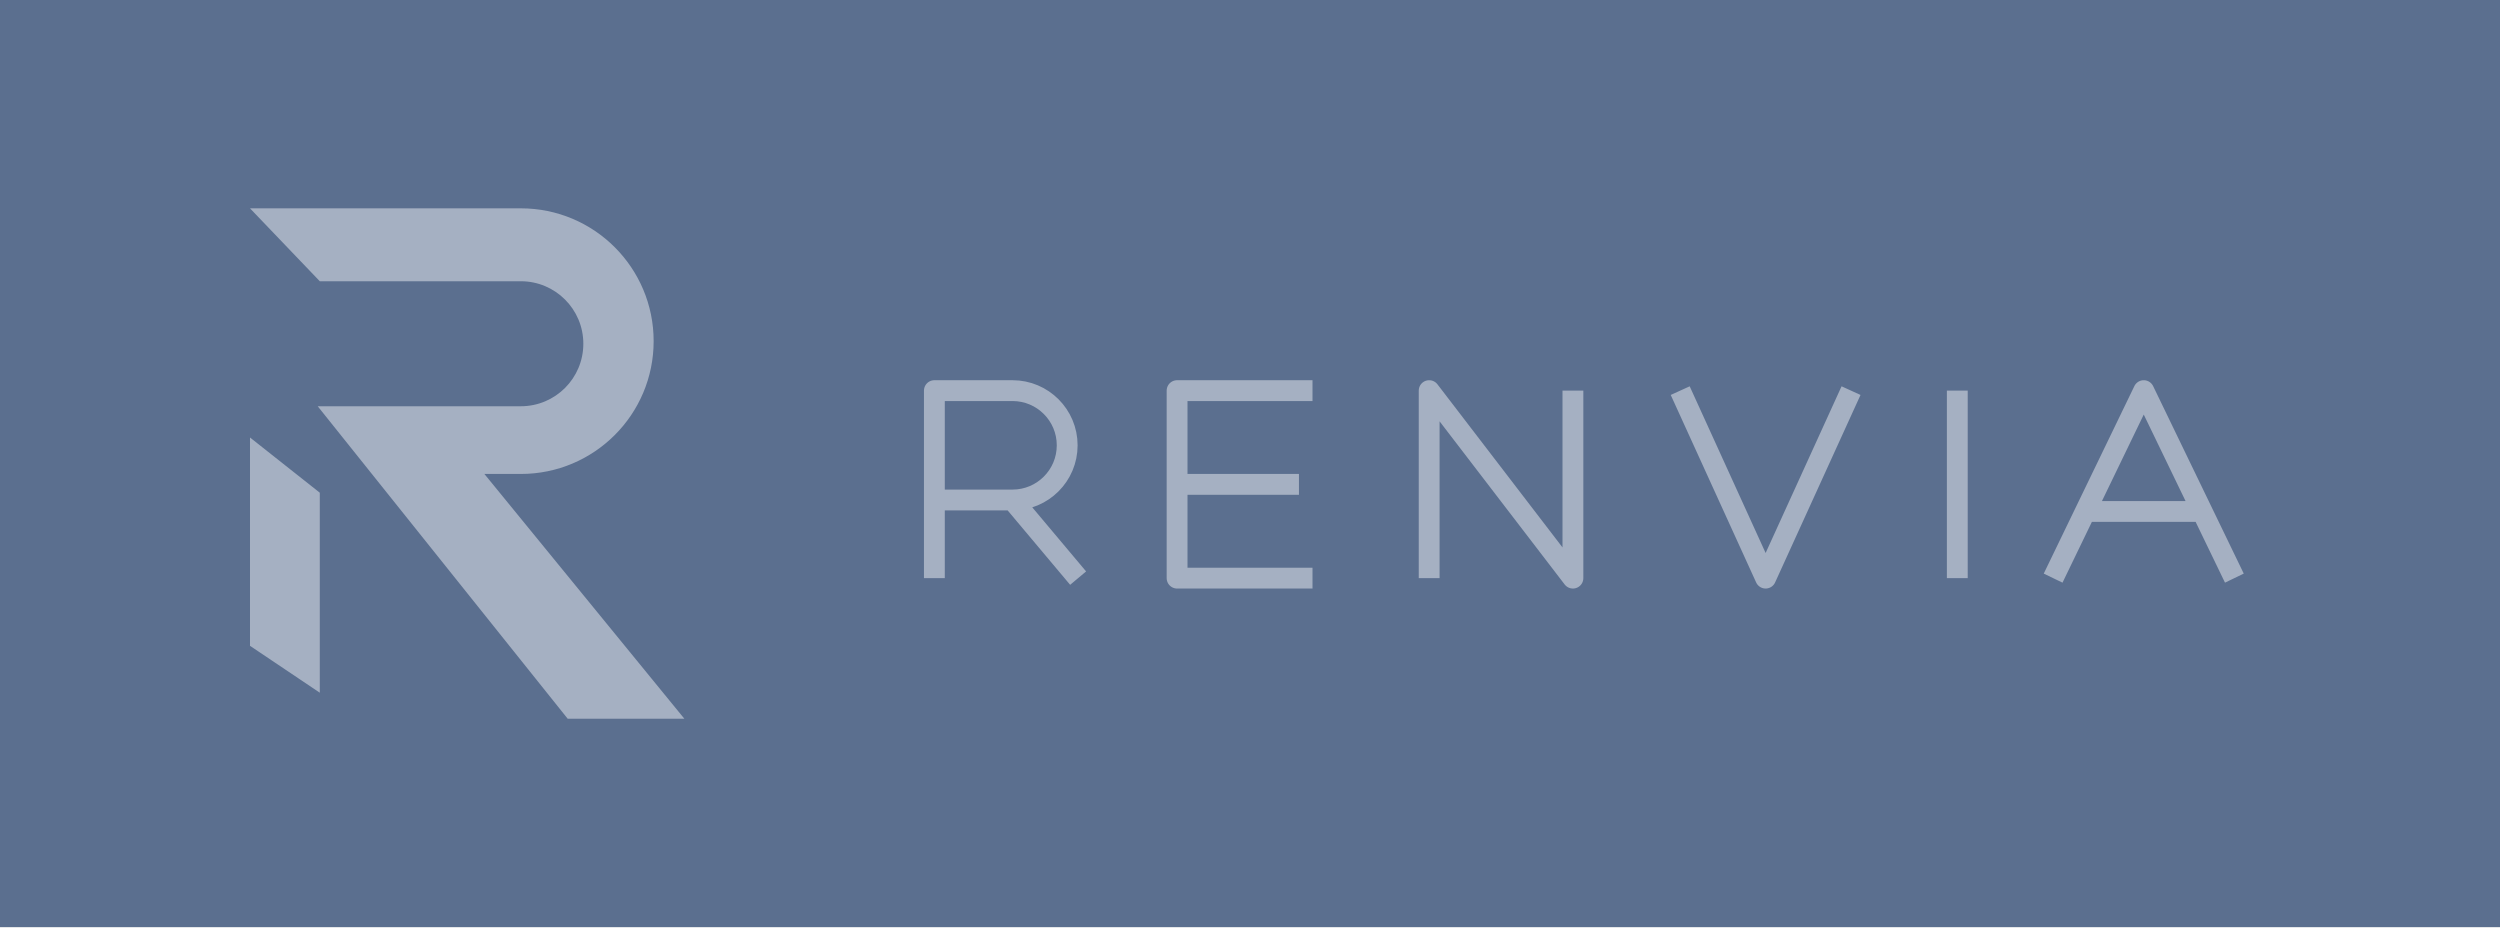
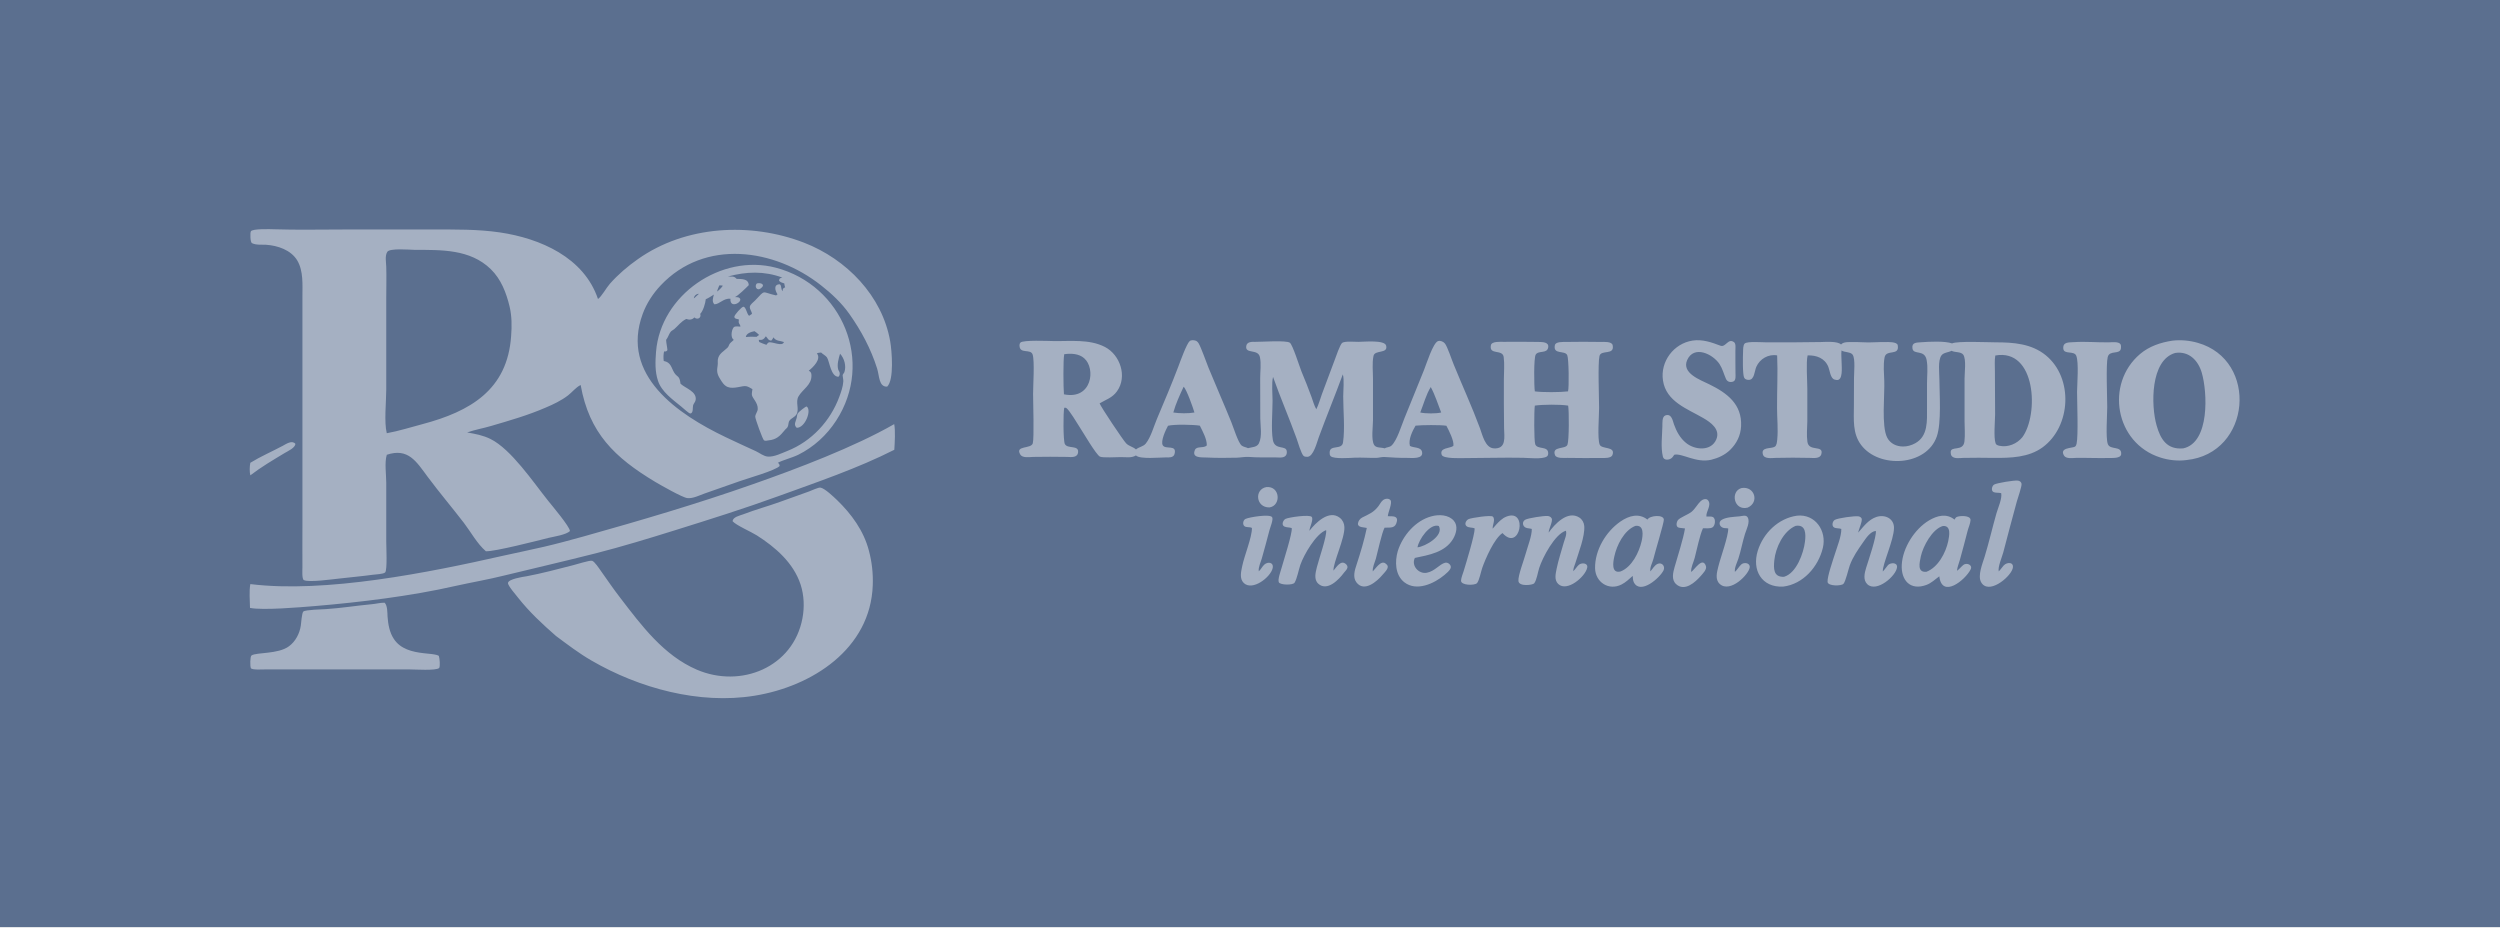
<svg xmlns="http://www.w3.org/2000/svg" viewBox="-24 -20 240 89" width="720" height="267">
  <rect x="-24" y="-20" width="240" height="89" fill="#5b6f8f" />
  <g opacity="0.45">
-     <path d="M0 0H26A12.75 12.75 0 0 1 26 25.5H22.5L41.7 49H30.5L6.5 19H26A6 6 0 0 0 26 7H6.7ZM0 22L6.7 27.3V46.5L0 42Z" fill="#fff" />
-     <path d="M1 19V1H8.5A5.25 5.25 0 0 1 8.5 11.5H1M8.5 11.5L14.8 19M37.3 1H24.3V19H37.3M24.3 10H36M48.5 19V1L62.3 19V1M72.6 1L80.8 19L89 1M99.2 1V19M108.4 19L117.1 1L125.8 19M111.5 12.6H122.7" transform="translate(64.7 16.5)" fill="none" stroke="#fff" stroke-width="2" stroke-linejoin="round" />
+     <path transform="translate(0 2) scale(0.103974) translate(-463 -147.6)" fill="#fff" fill-rule="evenodd" d="M784.3 212.1C787.7 209.7 792 201.7 795.3 198C802.9 189.4 811.7 181.9 821.1 175.3C865.2 144.1 925.2 141 974.6 160.1C1013.8 175.3 1046.8 209.1 1054.1 251.2C1055.6 259.7 1057.9 286.7 1051.3 293C1043.5 293.3 1044.2 283.2 1042 276.2C1036.3 258.1 1027.3 241.3 1016.4 225.9C1009.3 215.8 999.9 207 990.3 199.5C947.1 165.4 882.9 156.3 842.2 199.5C835.1 207 829.2 216 825.6 225.8C804.7 282.6 858.2 318.6 902.1 339.6C911.4 344.1 920.8 348.3 930.1 352.6C933.5 354.2 937.4 357.4 941.3 357.6C947.2 357.9 953.7 354.5 959.1 352.4C981.5 343.5 998.8 324.9 1007.1 302.4C1008.8 297.8 1010.5 293.1 1010.8 288.2C1010.9 286.4 1010.3 284.5 1010.2 282.7C1010.2 281.4 1011.4 280.7 1011.8 279.6C1013.7 274 1011.8 266.9 1007.8 262.6C1006.5 266.8 1004.8 272.8 1006.1 277.2C1006.5 278.6 1007.5 279.1 1007.5 280.8C1007.5 282.2 1007.3 282.9 1006.3 283.9C999.2 283.8 998.1 269.6 995.7 266C994.6 264.4 991.8 263 990.3 261.5C988.8 261.6 987.7 261.7 986.4 262.3C990.8 267.6 982.8 275.2 978.9 278.3C980.9 279.3 981.4 280.5 981.4 282.8C981.5 291.6 973.2 295.4 969.4 302.1C966.4 307.4 970.5 313.7 967.5 318.7C965.9 321.3 962.8 322 961.1 324.4C959.9 326 960.4 328.4 959.4 330.2C958.8 331.4 957.6 332 956.8 333.1C952.4 338.5 949.1 341.9 941.8 342.6C940.5 342.8 938.8 343.3 937.6 342.6C936.4 341.9 929.5 322.8 929.5 320.8C929.6 318.2 931.7 316.2 931.8 313.7C932.1 307.9 926.9 303.8 926.4 300.7C926.2 299 926.7 297 926.9 295.3C925.4 294.4 922.9 292.9 921.2 292.6C917.7 291.8 909.7 295.6 904 293.3C900.6 291.9 898.8 288.7 897 285.8C894.1 281.2 893.9 278.5 894.8 273.2C895.1 271.4 894.7 269.5 895 267.8C895.9 262.3 900.7 260.3 904.1 256.8C905 255.9 905.2 254.3 906 253.3C907.1 251.9 908.6 251 909.7 249.8C906 247.4 908 239 910.1 237.8C911.6 237 914.2 237.6 915.8 237.6C915.8 236 914.8 235.5 914.3 233.9C914 233 914.5 231.9 914.3 230.9C912.9 230.4 910.5 230.6 910.2 228.6C910 226.9 917.1 219.1 918.6 219.2C921 219.5 921.6 225.7 923.8 227.6L926.5 225.8C926.3 223.6 924.3 221.6 924.5 219.3C924.7 217.1 927.9 215 929.3 213.5C939.4 202.9 934.9 205.7 948.8 208.8C949.2 208.4 949.5 208.1 950.1 207.8C947.8 204.5 946.1 198.4 952.3 198.5C954.2 200.3 952.8 203.3 955 204.8C954.5 202.7 955.3 202.1 957.1 201.3C956.7 200.1 956.4 198.9 956.3 197.7C954.4 197.1 952.9 196.7 951.5 195.3C951.6 193 952.5 192.8 954.5 192.3C937.8 186.1 921.2 186.7 904.3 191.3C907.9 191.7 909.7 190.5 912.3 193.5C916.6 193.7 923.3 193.1 923.5 199.3C921.1 201.8 913.7 209 910.8 210.3C911.9 210.4 913.5 210.3 914.4 210.8C920 213.9 905.8 222.3 906.6 211.8C900 211.3 896.8 216.8 891.8 217C889.2 214.5 890.6 210.9 891.3 208C888.8 209.5 886.4 211.2 883.8 212.3C883.5 216 881.4 223.1 878.7 225.8C880 229.5 876.1 231.7 873.3 229.1C871.1 231.4 868.6 231.5 865.8 230.5C860.9 232.9 858.6 236.5 854.7 239.9C853.6 240.8 852.1 241.4 851.3 242.5C849.7 244.6 849.1 247.4 847.2 249.8C847.3 253 848.2 256.1 848.4 259.3C847.5 260.6 846.8 260.6 845.3 260.5C844.7 263.4 844.6 266.3 845 269.3C851.8 270.5 851.9 275.6 854.7 280.1C857.4 284.5 859.6 282.4 860.5 290.3C865.1 294.6 875.6 297.4 874.5 305.2C874.2 307.2 872.6 308.5 872.1 310.3C871.6 312.3 872.5 317.4 869.6 317.8C868.3 317.9 862.7 312.6 861.3 311.5C853.3 304.9 843.1 297.9 839.7 287.6C836.8 279 837.2 269.6 837.9 260.8C842.1 208.4 898.1 169.9 948.6 183.2C1010.1 199.4 1039.5 270.2 1004.2 324.4C995.5 337.8 983.5 348.8 969.2 355.9C963.8 358.6 954.3 361 950.4 363.3C951.6 364.3 951.9 364.7 952 366.3C948 370.5 922.4 377.7 915.4 380.2L882.9 391.6C878.1 393.3 871.9 396.5 866.8 395.9C862.4 395.5 841.8 383.7 836.9 380.8C799.7 358.4 776.2 335.9 768.3 291.5C764.1 293.4 760.2 298.4 756.5 301.2C750.3 305.9 743.2 309.3 736.1 312.3C719.8 319.4 702.7 324.3 685.6 329.3C678.3 331.5 670.7 332.7 663.5 335.3C671 336.6 678.1 337.9 685 341.3C704.2 350.8 724.5 381.2 738.3 398.4C741.8 402.8 758.3 422.3 758.4 426.3C755.2 429.7 743.6 431.5 738.8 432.6C728.1 435.3 689.2 445.3 680.8 445C672.6 437.9 667 427.3 660.5 418.8C649.5 404.5 637.8 390.7 627 376.2C616.6 362.2 609.1 349.3 589.3 355.9C587.1 363.2 588.8 374 588.8 381.8L588.8 436.3C588.8 440.4 589.9 462.4 587.8 464.5C586.1 466.2 578.7 466.3 576.3 466.7C566 468.1 555.6 469 545.3 470.2C539.2 470.8 517.2 474 512.7 471.6C510.8 470.6 511.4 462 511.4 459.8C511.3 447.6 511.4 435.4 511.4 423.3L511.4 269.8L511.4 209.8C511.4 199 512.4 186.3 506.7 176.6C500.9 166.8 488.5 162.7 477.8 162C473.7 161.8 468.5 162.4 464.8 160.5C463.2 159.7 463 151.1 463.8 149.6C465.3 147 482 147.6 485.3 147.7C506.7 148.4 528.3 147.9 549.8 147.9L597.8 147.9L631.8 147.9C652.4 147.9 673.3 147.6 693.7 150.6C731 156.1 771.4 173.7 784.3 212.1ZM589.3 336C586.7 325.9 588.8 306.8 588.8 295.8L588.8 211.3C588.8 201.6 589.1 191.9 588.8 182.3C588.7 178.2 587.4 172.2 589.8 168.5C592.1 165 610.3 166.6 614.8 166.7C639.7 166.8 666.1 165.9 685.3 184.5C694.9 193.9 699.6 206.3 702.7 219.1C704.8 228 704.8 237.2 704.1 246.3C700.7 296 666.3 315.9 622.3 327.6C611.3 330.5 600.4 334 589.3 336ZM931 197.7C934.7 196.7 939.2 198.8 934.8 202.1C931 205.2 928.4 200.3 931 197.7ZM896.3 199.5C897.4 199.5 898.5 199.5 899.6 199.8C898.1 201.9 896.4 203.6 894.3 205.2C894.6 203.3 895.6 201.3 896.3 199.5ZM877.5 207.3C875.8 208.6 874.5 210.3 872.8 211.5C873 209.2 875.1 207.2 877.5 207.3ZM928.8 241.8C930.3 242.8 931.8 243.9 933.1 245.3C932.2 245.8 931.5 246.3 930.8 247C927.4 246.9 924.1 246.8 920.8 247.2C921.2 243.7 925.8 242.4 928.8 241.8ZM939.3 246.5C941 248.2 941.4 250.4 944.3 250.5C945.2 249.6 945.7 248.7 946.3 247.5C948.6 251.1 952.5 250.5 956 251.8C954.5 256.5 945.2 251.1 941.9 252.2C941 252.6 940.4 253.7 939.8 254.4C937.5 253.7 935.3 252.7 933.2 251.8L932.7 249.8C936.1 250.2 937.4 249.3 939.3 246.5ZM967.8 331C964.5 328 967.1 325 967.8 321.7C968.1 320.4 968.1 318.7 968.8 317.6C969.5 316.4 975.9 311.3 976.9 311.3C981.9 314.3 975.7 331.1 967.8 331ZM1057.8 327.6C1059 333.5 1058.3 345 1057.9 351.3C1024.4 368.3 986.2 381.3 950.9 394.1C919.3 405.6 887.4 415.6 855.4 425.6C831.1 433.2 806.8 440.6 782.2 446.9C754.2 454 726.1 460.5 698.1 467.3C683 471.1 667.5 473.7 652.3 477.1C611.5 486.4 564.5 492.1 522.8 495.6C509.2 496.7 475.1 499.7 463 497.3C462.9 490.2 462.1 482.2 463.3 475.3C532.5 483.9 628.4 464.6 696.8 449.1C709.3 446.3 721.8 443.8 734.2 440.9C746.7 438 759.1 434.6 771.4 431.2C823.8 416.5 875.9 401.2 927.3 383.1C967.8 368.9 1020.9 348.8 1057.8 327.6ZM504.9 345.8C504.8 349.5 498 352.5 495 354.3C484.2 360.8 473.3 367.2 463.3 374.9C462.5 371.5 462.6 366.8 463.3 363.3C472.9 357.4 483.4 352.9 493.3 347.6C496.6 345.8 501.8 342.2 504.9 345.8ZM908.6 417.3C908.7 413.3 915.5 412 918.6 410.8C929.7 406.5 941.4 403.4 952.6 399.3L979.1 389.8C981.3 389 987.6 386 989.6 386.2C993.6 386.7 1002 394.9 1005 397.7C1018.4 410.7 1029.6 426 1034.4 444.3C1037.2 454.8 1038.4 465.3 1038 476.3C1036 535.2 981.8 569.9 928.7 578.4C877.8 586.6 822.4 571.5 778.3 545.9C766.7 539.2 756.3 531.2 745.5 523.2C733 512.3 721 501.1 710.7 488.1C709 485.9 700.9 476.6 701.2 474.3C701.5 470.6 715 468.6 718.3 468.1C732.7 465.4 747 461.5 761.2 457.9C764.3 457.2 776.7 453.1 778.9 453.8C781.2 454.5 785.3 460.8 786.8 462.9C792.8 471.3 798.5 479.8 804.8 487.9C824.5 513.6 844.9 541.1 875.5 554.3C916.2 571.8 964.6 552.2 973.1 506.8C975 496.6 974.6 485.7 971.4 475.8C964.8 455.7 948.2 441.3 930.9 430.3C925.7 427 912 421.1 908.6 417.3ZM587.3 492.5C590 495.1 589.8 501.7 590 505.3C590.5 512.3 591.8 519.9 595.8 525.9C601.9 535.3 612.8 537.9 623.2 539.1C625.5 539.4 636.8 540.1 637.4 541.8C638.1 543.6 638.8 551.6 637.6 552.8C634.8 555.4 615.3 554.1 610.8 554.1L514.8 554.1L476.3 554.1C474 554.1 464.8 554.7 463.8 552.9C463 551.3 463 542.2 464.4 541.2C469 538.1 488.9 540.2 499 532.7C505 528.3 508.8 521 509.9 513.7C510.3 511.4 510.8 501.8 512.3 500.6C514.2 499 529.9 498.6 533.3 498.4C547.3 497.5 561.2 495.2 575.3 493.9C579.2 493.6 583.3 492.4 587.3 492.5Z" />
+     <path transform="translate(73.865 12.666) scale(0.094335) translate(-147.2 -619.8)" fill="#fff" fill-rule="evenodd" d="M379.8 729.6C383.6 728.5 388.9 728.8 390.9 724.7C394.4 717.5 392.4 707 392.3 699.3L392.2 658.3C392.2 651.2 393.4 643.8 391.9 636.8C389.9 628.1 376.3 634.3 378.1 625.3C378.9 621.2 384 621.3 387.3 621.4C393.5 621.5 418.5 619.6 422.4 622.3C425.3 624.4 432.3 646.8 434.2 651.5C437.8 660 441.2 668.7 444.4 677.4C445.9 681.5 447.1 686.2 449.3 690C451.8 685.2 453.2 679.5 455.1 674.4C459.4 663 463.6 651.5 467.9 640.2C469.1 637 473.5 624 475.7 622.4C478.4 620.5 488.7 621.4 492.3 621.4C497.7 621.4 519 619.2 520.4 625.3C522.5 633.9 508.8 629.2 507.5 635.8C506 643.4 507 651.5 507 659.3L507 701.3C507 707.5 505 720.8 508.1 726.2C510.1 729.7 515.4 728.6 518.8 729.8C521 728.5 523.8 728.8 525.8 727C531.5 721.8 536 706.4 539.1 698.9C545.8 682.7 552.2 666.4 558.9 650.1C561.2 644.5 568.1 622.2 573.3 620.6C575.7 619.9 578.7 621.2 580.2 623.1C582.8 626.3 587.2 639.9 589.2 644.6C598 666.2 607.8 687.5 615.9 709.4C618.3 715.9 621.1 729.1 629.8 729.8C643 730.7 640.6 718.3 640.4 709.3C640.1 692.6 640.2 675.9 640.2 659.3C640.2 651.7 641 644.2 640 636.8C638.8 628.5 624.9 635.3 627 624.8C627.8 620.7 636.8 621.4 639.8 621.4C651.6 621.4 663.4 621.2 675.3 621.5C679.2 621.6 686.3 621.4 685.3 627.1C684.1 633.8 675.4 629.8 672.6 634.4C670.5 637.8 670.9 666.7 671.7 671.8C679.5 672.9 697.7 672.8 705.5 671.8C706.6 667.8 706.3 638.6 704.7 635C702.4 629.7 690 634.8 692.1 624.8C692.9 621 700.4 621.6 703.3 621.5C715 621.3 727 621.3 738.8 621.5C741.7 621.5 750.1 620.8 750.9 624.8C753.1 635.5 739.1 629 737.5 635.8C735.7 643.4 737.1 678.3 737.1 688.8C737.1 696.7 735.2 719.8 737.7 726C739.8 731 754.1 727.4 750.7 736.5C749.4 740.1 742.3 739.6 739.3 739.6C727.8 739.6 716.2 739.8 704.8 739.5C701.7 739.5 693.5 740.3 692.2 736.6C688.8 727.2 702.9 731.1 704.9 726.1C706.6 721.9 706.6 691.1 705.6 686.3C698 685 679.4 685.1 671.7 686.3C670.9 691.1 670.8 721.8 672.1 725.6C674.2 731.4 685.3 726.9 685.3 734.8C685.3 736 685 737.4 683.9 738.1C679.3 741.1 665.3 739.5 659.8 739.4C640.1 739 620.4 739.7 600.8 739.7C596.5 739.7 578.2 740.6 576.9 736.3C574.5 728.9 585.3 730 588.8 727.3C589.8 722.4 584.1 711.3 581.7 706.8C576.1 705.8 556.2 706 550.3 706.7C547.1 712.2 542.8 720.9 544.6 727.3C548.2 729.5 555.7 728.1 556.9 733.3C558.7 741 546.4 739.5 541.8 739.5C534 739.6 526.4 739.1 518.7 738.6C516 738.4 513 739.4 510.3 739.5C502.9 739.6 495.6 739 488.2 739.3C483.7 739.5 467.1 740.8 464 737.8C462.8 736.7 462.9 735.2 462.9 733.8C463.2 725.7 475.3 731.8 476.5 723.8C478.6 709.6 476.7 691.4 476.7 676.8C476.7 671.2 477.9 659.3 476.3 654.5C468.4 676.1 459.6 697.3 451.7 718.9C449.9 723.8 446.4 738.2 440.3 738.4C439 738.4 437.3 738.4 436.3 737.4C433.9 735.1 430.5 723.3 429.2 719.6C421.6 698.6 412.7 678.1 405.3 657.1C403.7 663.3 404.8 674.5 404.8 681.3C404.8 692.8 403.2 710.5 405.1 721.2C407.1 732.4 419.2 725.8 419.3 733.3C419.4 734.7 419.1 736.2 418.1 737.3C415.8 739.9 410.8 739 407.8 739C398.5 739 389.5 739.2 380.3 738.5C376.4 738.3 372.1 739.2 368.2 739.3C357.9 739.6 347.6 739.6 337.3 739.1C332.4 738.9 322 739.8 325.9 731.2C327.7 727.3 335 729.9 337.9 726.8C338 720.2 333.6 712.4 330.8 706.7C324.2 705.6 304.5 705.2 298.4 706.8C296.2 710.8 290.6 722.5 293.1 726.7C295.9 731.4 307.9 725.4 305 735.7C303.9 739.4 299.3 739.1 296.3 739C290.2 739 269.7 741.1 265.8 737C260.9 739.9 255.7 738.6 250.3 738.7C246.4 738.7 231.9 739.6 229.1 738.2C225.1 736.1 211.9 713.3 208.5 708.2C206 704.3 198.1 691 195 688.8C194.4 688.3 193.5 688.5 192.8 688.5C191.7 693.2 191.7 721.7 193.4 725.3C196 730.7 207.7 726.1 206.9 733.7C206.4 739.5 200 738.7 195.8 738.5C184.3 738.3 172.7 738.3 161.3 738.5C157.6 738.6 150.4 739.9 148.1 736.1C142.3 726.5 159.2 730.7 160.8 724.6C162.3 719.1 161.1 682.9 161.1 674.3C161.1 665.9 162.8 640.6 160.6 634.2C158.5 628.3 147.7 633.9 147.3 625.6C147.2 624.4 147.4 622.9 148.3 622.1C151.1 619.4 176.7 620.5 181.8 620.6C199 620.9 218.3 618.4 234.2 626.6C249.8 634.7 257.2 656.8 246.5 671.7C241.7 678.4 235.4 680.1 228.8 684C230.1 687.7 252.8 721.7 255.9 724.8C258.8 727.7 262.9 728.2 265.8 730.9C268.7 728.4 273.2 728 275.7 725C280.9 718.6 283.9 707.5 287.1 699.9C294.6 682.1 302.2 664.3 309 646.3C310.8 641.5 317.3 623.4 320.4 620.7C321.8 619.4 324.5 619.6 326.2 620.1C327.6 620.4 328.7 621.6 329.5 622.8C332.2 627.3 337.2 641.8 339.6 647.7C347.2 666.3 355.4 684.7 362.9 703.3C365 708.4 369.7 723.8 373.3 726.9C375.2 728.4 377.7 728.5 379.8 729.6ZM813.6 736.3C812.7 737.5 811.9 739 810.6 739.9C808 741.8 802.9 742.2 802 738.2C799.7 728.5 801.3 717.2 801.5 707.3C801.6 704.2 801 697.6 804.5 696.3C810.8 694 812 701.5 813.3 705.4C815.9 712.6 819.5 719.3 825.5 724.2C834.4 731.6 851.2 733.1 856.4 720.6C860.6 710.4 850.9 703.5 843.2 699C826.9 689.5 805.3 682.3 802.1 660.7C799.2 641.4 813.1 623 832.3 620.1C842.3 618.6 851.6 621.9 860.8 625.4C866.1 627.1 868.4 617.2 874.5 621.8C876.5 623.4 875.8 627.9 875.8 630.3C875.7 637.9 875.9 645.6 875.9 653.3C875.9 655.8 876.6 660.7 873.6 661.8C870.5 662.9 867.6 662.1 866.2 659.1C864 654.1 862.7 648.7 859.7 644.1C852.9 633.8 833.6 624.4 826.7 640C820.9 653.4 840.3 660.2 849.2 664.6C867.4 673.5 882.7 684.9 881.6 707.3C881.1 716.8 877.1 724.9 870.3 731.5C865 736.6 858.2 739.7 851.2 741.4C835.7 745 821.4 734.4 813.6 736.3ZM1320.5 620.2C1329 619.2 1338.1 620 1346.3 622.4C1408.4 640 1400.9 735 1334.8 741.7C1326.1 742.9 1316.5 741.8 1308.2 739.1C1262.2 724.5 1251.9 664.1 1287.6 633.8C1296.9 625.9 1308.6 622 1320.5 620.2ZM983.3 624.1C985.9 621.1 991.5 621.7 995.3 621.6C1000.6 621.5 1005.9 622 1011.3 622C1016.9 622 1022.6 621.5 1028.3 621.6C1031.1 621.6 1040.3 621.2 1041 624.8C1043.1 636.3 1029.2 628.5 1027.6 637.3C1026.2 644.9 1027 653.1 1027.3 660.8C1027.9 674.9 1024.2 707.2 1030.3 718.9C1033.4 724.9 1039.7 727.9 1046.3 727.9C1050.6 728 1055 726.7 1058.8 724.6C1072 717.4 1070.8 701.7 1070.8 688.8L1070.8 663.8C1070.8 655.9 1071.9 647.5 1070.4 639.8C1068.3 628.8 1057.1 635.1 1056 628.2C1055 621.7 1060.4 622.2 1065.2 621.8C1073.2 621.2 1089 620.4 1096.3 623C1101.5 620.4 1132.9 621.9 1140.8 621.9C1158.7 621.9 1177.1 623.2 1191.7 635.1C1220 658.2 1217.4 707.5 1188.5 728.7C1174.2 739.2 1155.7 739.6 1138.8 739.5C1128.4 739.4 1118.1 739.2 1107.8 739.5C1104.3 739.6 1098.6 740.7 1096 737.7C1095.1 736.6 1094.9 735.1 1094.9 733.8C1094.7 726.7 1107.7 733.6 1108.9 722.7C1109.7 715.8 1109 708.7 1109 701.8L1109 658.8C1109 653.1 1110.9 639.1 1107.7 634.5C1105.3 631.2 1099.2 632.4 1095.8 630.5C1092.6 632.2 1087.7 632.2 1085.5 635.2C1081.7 640.3 1083.4 653.1 1083.4 659.3C1083.5 674.9 1085.6 703.6 1080.8 717.6C1070.4 748 1022 750.6 1003.8 726.4C994.8 714.6 996.4 700.2 996.4 686.3L996.5 658.3C996.5 652.7 998 639 995.2 634.6C993.3 631.5 986.7 632.2 983.8 630.2C983.3 634.3 983.9 638.6 983.9 642.8C983.9 646.8 985.6 661.2 978.7 660.2C977.6 660 976.5 659.9 975.5 659.2C972.3 656.8 971.8 650.4 970.4 646.9C966.8 638 958.3 634.9 949.3 635.2C947.6 642.4 949 660.8 949 669.3C949 680.2 949.1 691.3 949 702.3C948.9 709.2 948.1 716.3 949.1 723.2C950.6 733.6 965.8 725.9 963.3 735.6C962.1 740.5 955.5 739.6 951.8 739.5C940.1 739.2 928.4 739.2 916.8 739.5C913 739.6 905.2 740.9 903.8 736C901.5 728 912.3 730.5 915.9 728.1C918 726.8 918.1 723 918.4 720.7C919.4 710.3 918.2 699.3 918.2 688.8C918.1 671 919.1 653 918.3 635.2C909.4 633.6 900.7 638.7 897.1 646.8C895.2 651.1 895.2 660.3 889.3 660.1C887.5 660.1 885.7 659.6 884.8 658C883 655 883.4 636.2 883.6 631.8C883.7 629.4 883.5 624.8 885.3 623.1C887.9 620.7 903.2 621.9 907.3 621.9C925.8 621.9 944.3 622 962.8 621.6C967.6 621.5 979.8 620.5 983.3 624.1ZM1220.4 621.7C1232.1 620.9 1244 622.1 1255.8 621.9C1258.7 621.9 1266 620.8 1267.8 624C1268.3 625 1268.3 626.6 1268.2 627.8C1267.4 635 1256.5 629.3 1254.7 636.9C1252.8 644.3 1254.2 677.6 1254.2 687.8C1254.2 695.8 1252.5 719.2 1254.8 725.4C1257.2 731.9 1269.1 726.7 1268.4 735.7C1268 740.2 1259.3 739.5 1256.3 739.6C1244.9 739.9 1233.6 739.3 1222.3 739.5C1218.9 739.6 1212.3 740.7 1210.2 737.1C1205.3 728.9 1218.5 729.7 1221.3 728.1C1222.3 727.5 1222.7 726.3 1223 725.2C1224.9 716.7 1223.5 683.3 1223.5 672.3C1223.6 664 1225.4 642.4 1222.7 635.6C1220.5 630 1210.1 634.7 1209.5 628.3C1208.9 621.2 1215.3 622.1 1220.4 621.7ZM1323.4 632.7C1337.3 630.6 1346.7 640.2 1350.4 652.8C1356.2 672.5 1358.7 723.9 1331.6 729.8C1315 731.3 1308.4 720.6 1304.4 706.3C1298.7 686.4 1297.9 639.9 1323.4 632.7ZM192.5 674.8C191.9 668 191.6 639.5 192.8 634C199.6 633 207.7 633.3 213.1 638.1C225.1 648.5 221.1 680.7 192.5 674.8ZM1140.3 635.3C1181.8 627.8 1184.8 695.4 1167.8 718.5C1162.3 725.2 1153.2 729 1144.6 727.2C1143 726.8 1141.2 726.4 1140.6 724.7C1138.5 718.7 1140 702.3 1140.1 695.3C1140.2 680.6 1139.8 665.9 1139.9 651.3C1139.9 646.1 1139.4 640.3 1140.3 635.3ZM314.3 667.1C317.3 669.7 323.9 688.5 325.3 693.3C319.6 694.4 309.5 694.3 303.8 693.3C306.3 684.3 310.4 675.5 314.3 667.1ZM565.8 667.4C570.2 675.5 573 684.7 576.4 693.3C571.3 694.6 560.2 694.5 555.1 693.3C558.5 684.9 561 675.1 565.8 667.4ZM1143.8 855C1145.7 853.2 1147 851 1148.8 849C1152.7 844.9 1160.2 845.6 1157.8 852.6C1154.7 861.7 1133.1 879.1 1125.8 865.9C1122.2 859.3 1127.3 847 1129.4 840.2C1133.9 825.5 1137.3 810.5 1141.5 795.8C1143.1 790.3 1147.4 780.8 1146.3 775.4C1143.8 774.7 1141.2 775.3 1138.8 774.4C1135.7 773.3 1136.7 768.2 1139 766.7C1141.7 765 1159.9 762.1 1163.2 762.6C1165 762.8 1166.7 763.9 1167 765.8C1167.5 768.1 1163.1 780.7 1162.2 783.9C1157.4 801.1 1153 818.4 1148.4 835.7C1147.1 840.5 1142.7 850.6 1143.8 855ZM398.5 769.2C412.6 767.9 413.8 788 401.7 789.9C387.7 790.2 386 771.5 398.5 769.2ZM882 770.2C895.5 767.9 900.4 784.8 888.3 790.1C874.2 793.7 870.3 773.5 882 770.2ZM522.1 798.8C524.4 799.1 527.9 798.5 530 799.8C531.4 800.6 531.7 802.2 531.4 803.7C530 811.4 525.4 810.3 518.8 810.5C516 815.6 511.8 835.2 509.9 842.2C508.8 846 506.3 851 506.8 855C509.7 852.2 515.1 843.2 519.8 847C520.7 847.6 521.8 848.7 522 849.8C522.5 852.7 518.5 856.4 516.7 858.5C511.2 865.1 498 876.7 490.1 866.1C486.2 860.9 488.4 853.7 490.3 848.1C494.3 835.9 498.1 823.3 500.7 810.8C498.1 810 491.4 810.6 491.7 806.3C491.9 803.9 493.8 801.3 496 800.2C502.9 796.7 507.7 795.1 512.7 788.4C514.2 786.4 515.2 784.1 517.2 782.5C519.2 780.9 522.9 780.3 524.8 782.5C527 785.3 522.2 795.1 522.1 798.8ZM846.3 799.2C848.3 799.3 851.2 798.8 853 799.7C856.1 801.5 855.3 808.5 852.5 810.2C850 811.7 845.6 811 842.8 811.1C839.3 818.9 836.7 832.6 834.4 841.2C833.3 845.6 830.3 851.1 830.8 855.6C834.2 853.4 842.4 839.6 845.8 849.5C847 853 842.8 857 840.7 859.5C835 866 824.1 876 815.4 867.9C810.5 863.3 812.4 856.2 813.9 850.7C817 839.7 822.9 821.7 824.5 811.3C822.5 810.9 820.3 811 818.3 810.5C814.9 809.7 815.8 805.1 817.2 803C819.1 800.2 827.7 797.3 831.4 794.2C835.1 791 837.2 786.6 840.6 783.4C842.5 781.6 846.2 780.4 848 782.7C851.9 787.6 845.7 794.1 846.3 799.2ZM390.8 854.9C393 853 394.2 850.1 396.4 848.1C400.1 844.8 406.2 845.7 404.9 851.7C402.9 860.9 384.3 875.3 375.5 866.8C370.9 862.3 372.8 855.2 373.9 849.7C376 839.2 384 820.1 383.8 810.8C381.5 809.4 378 810.7 376 808.8C374 806.9 374.9 802.7 377.3 801.6C381 799.8 402.4 796.3 404.4 799.9C405.8 802.3 402.3 810.4 401.6 813.3C399.2 822.8 396.5 832.3 393.9 841.7C392.8 845.7 390.1 850.9 390.8 854.9ZM442.3 813.7C448.5 805.6 462.3 791.8 473.3 800.5C476.1 802.7 477.8 806.2 477.9 809.8C478.5 821.2 466.2 846.5 466.8 854.2C469.8 850.8 474.3 842.7 479.6 847.7C480.6 848.7 481.2 849.7 481 851.2C480.7 853 478.6 854.9 477.5 856.3C472.4 863.3 460.4 875.8 451.3 867.5C446.6 863.2 448.6 856 449.9 850.7C451.6 843.6 460.5 818.2 459.3 813C448.9 816.7 436.6 838.2 433.1 848.3C431.4 853.2 429.7 862.5 427.2 866.5C425.5 869.2 412.7 869 411.2 866.1C409.8 863.5 413.1 854.7 413.9 851.7C415.8 844.6 425.2 815.9 424.3 810.9C421.9 810.1 419.2 810.4 416.9 809.4C413.5 807.9 415.4 803 417.9 801.6C420.9 800 442.7 796.8 444.7 799.6C446.7 802.5 442.4 810.2 442.3 813.7ZM549.6 841.3C545.7 849.2 553.6 857.9 561.7 856.4C569.9 854.9 574.7 847.6 580.4 846.2C583.3 845.4 587.2 848.7 586 851.7C585 854.3 581.9 856.8 579.8 858.6C569.3 867.4 551.3 875.8 538.8 866C529.4 858.5 529.2 844.9 532.2 834.4C537.2 818.6 550.2 803.2 566.7 798.9C574.1 796.9 583.9 797.2 589.3 803.5C593.8 808.8 591.7 816.4 588.6 821.8C580.5 835.6 563.9 838.3 549.6 841.3ZM786.3 802.3C788.4 798.1 802.7 796.8 803 802.3C803.2 805.3 793.8 836.1 792.4 842.2C791.4 846.1 788.5 851.1 789.3 855C791.6 852.5 793.5 848.5 797 847.2C801.4 845.7 804.5 850 802.7 853.9C799 861.6 779.2 879 772.5 866.2C771.4 864.1 771.6 861.9 771.3 859.6C767.7 862.8 764.3 866.1 760 868.3C747 875 733.3 866 733 851.8C732.7 833.4 744 814.5 758.9 804.2C767.5 798.3 777.6 795.4 786.3 802.3ZM938.5 798.3C957.1 796.3 969 813.8 964.8 831.1C960.2 850.3 944.7 868.1 924.3 870.5C902.5 871.5 892.4 853.7 898.6 833.9C904.3 815.9 919.5 801 938.5 798.3ZM1098.8 802.3C1099.4 801.4 1099.9 800.2 1100.9 799.7C1103.8 798.2 1115.3 797.7 1115.1 802.8C1114.9 806.4 1113 810.3 1112.1 813.8C1109.5 823.6 1107.1 833.4 1104.3 843.1C1103.3 846.8 1101.6 850.6 1101.3 854.4C1103.7 852.7 1105.5 850.3 1107.7 848.5C1110.9 845.8 1117.6 848.2 1115.2 853C1109.7 863.9 1086 883 1083.3 860C1078.9 863.2 1075.3 866.9 1070.1 868.8C1053.8 874.8 1044.3 864.1 1045.1 848.3C1046 831.1 1058.1 811.9 1072.9 803.1C1081.2 798.2 1090.7 795.7 1098.8 802.3ZM628.8 811.5C631.3 808.6 633.8 805.6 636.8 803C638.6 801.4 640.6 800.1 642.9 799.2C665.1 790.6 656.7 835.8 638.8 816C630.4 821.5 621.5 842 618.2 851.4C616.9 855 615.1 864.6 612.8 867C610.3 869.5 596.3 869.4 596.6 864.3C596.8 861.2 598.4 857.6 599.3 854.6C601.8 846.4 610.5 818.1 610.5 811.3C608 810 604.2 810.9 602 808.8C599.7 806.5 602 802.7 604.5 801.7C607.5 800.5 627.1 797.4 629 799.3C631.9 802.2 628.4 808.2 628.8 811.5ZM685.8 815.5C691.9 806.8 705.2 792.6 717 800.2C719.9 802.1 721.7 805.3 722 808.8C722.8 819.5 716.1 836.1 712.9 846.7C712.1 849.2 710.7 852.1 710.8 854.8C713 852.9 714.3 850.2 716.5 848.3C719.3 845.9 726 846.3 725 851.2C723.3 860.2 704.5 876.4 695.5 867.8C691.2 863.6 692.9 857.4 693.9 852.2C695.7 843.3 698.7 834.6 701.1 825.8C702.1 822.1 704.6 817.3 703.3 813.6C692.1 817 679.6 840.8 676.2 851.4C674.8 855.5 673.6 864.1 671 867.2C669.6 868.9 655.6 870.8 655 864.8C654.5 859.2 660.9 842.8 662.6 836.3C664.5 829.4 668.8 818.6 668.6 811.8C666.7 811.2 664.6 811.3 662.7 810.6C659.2 809.2 658.4 804.6 661.8 802.5C664.7 800.7 681.1 798.3 684.7 798.6C686.4 798.8 687.9 799.4 688.8 801C690.4 803.9 685.7 811.8 685.8 815.5ZM875.3 855.5C877.8 853.3 879.3 850.3 881.7 848C884.3 845.5 890.7 846.1 890.4 850.7C889.9 857.8 870.5 877.5 859.9 867.8C854.9 863.3 857 855.9 858.4 850.2C860.6 841 868.8 819 868.5 811.3C866.9 810.9 865.1 811.2 863.5 810.7C859.5 809.6 858.1 804.6 862.1 802.4C866.8 799.7 874.5 799.5 879.8 799C882.3 798.8 886.6 797.1 888.3 800C891 804.7 887.1 812.1 885.6 816.8C883 825.1 881.5 833.8 878.8 842.1C877.5 846.1 874.7 851.3 875.3 855.5ZM1025.8 855.1C1027.9 853.1 1029.3 850.6 1031.2 848.5C1033.7 846 1040.7 845.6 1040.3 850.7C1039.6 859.5 1019.5 876.9 1010.1 868.1C1005.4 863.7 1007.3 856.5 1008.9 851.2C1011 844.4 1019.7 819.1 1018.7 813.8C1013.2 814.4 1008.9 820.9 1005.9 825.2C1000.6 832.8 995.4 840.1 992.2 848.9C990.8 852.8 988 865.2 985.8 867.6C983.8 870 969.9 870.2 969.6 865.7C969.2 860.2 975.3 843 977.2 836.9C979.5 829.5 983.7 819.3 983.6 811.8C981.3 810.9 978.1 811.5 976.1 810.2C973.6 808.6 974.6 804 976.9 802.6C980.1 800.7 997.5 798.3 1001.2 799C1002.4 799.2 1003.6 800 1004.2 801C1005.5 803.4 1001.2 812.4 1000.8 815.5C1006.1 809.5 1011.2 802.3 1019.3 799.6C1027.8 796.8 1037.3 801 1037.2 810.8C1037.1 823.1 1025.4 847.7 1025.8 855.1ZM574 808.8C579.5 818.6 560.1 829.8 552.3 830.5C553.5 822.8 564.9 805.8 574 808.8ZM774 808.7C783.1 807.4 781.7 818.3 780.4 824.2C777.8 835.6 770.5 850.6 758.9 855.1C749.3 857.4 751.3 845.6 752.6 839.8C755 828.5 762.5 813.2 774 808.7ZM937 808.7C947.6 806.8 947.6 817.1 946.6 824.8C945.2 836.4 938 856.8 925.3 860.5C914.4 861 914.6 852.1 915.4 843.8C916.7 830.9 924.5 814.1 937 808.7ZM1087 808.8C1095.6 808.2 1093.5 818.7 1092.4 824.2C1089.9 836 1082.1 850.9 1070.2 855.4C1060.4 856.3 1063.3 846 1064.5 839.8C1066.7 829.5 1076.2 811.8 1087 808.8Z" />
  </g>
</svg>
